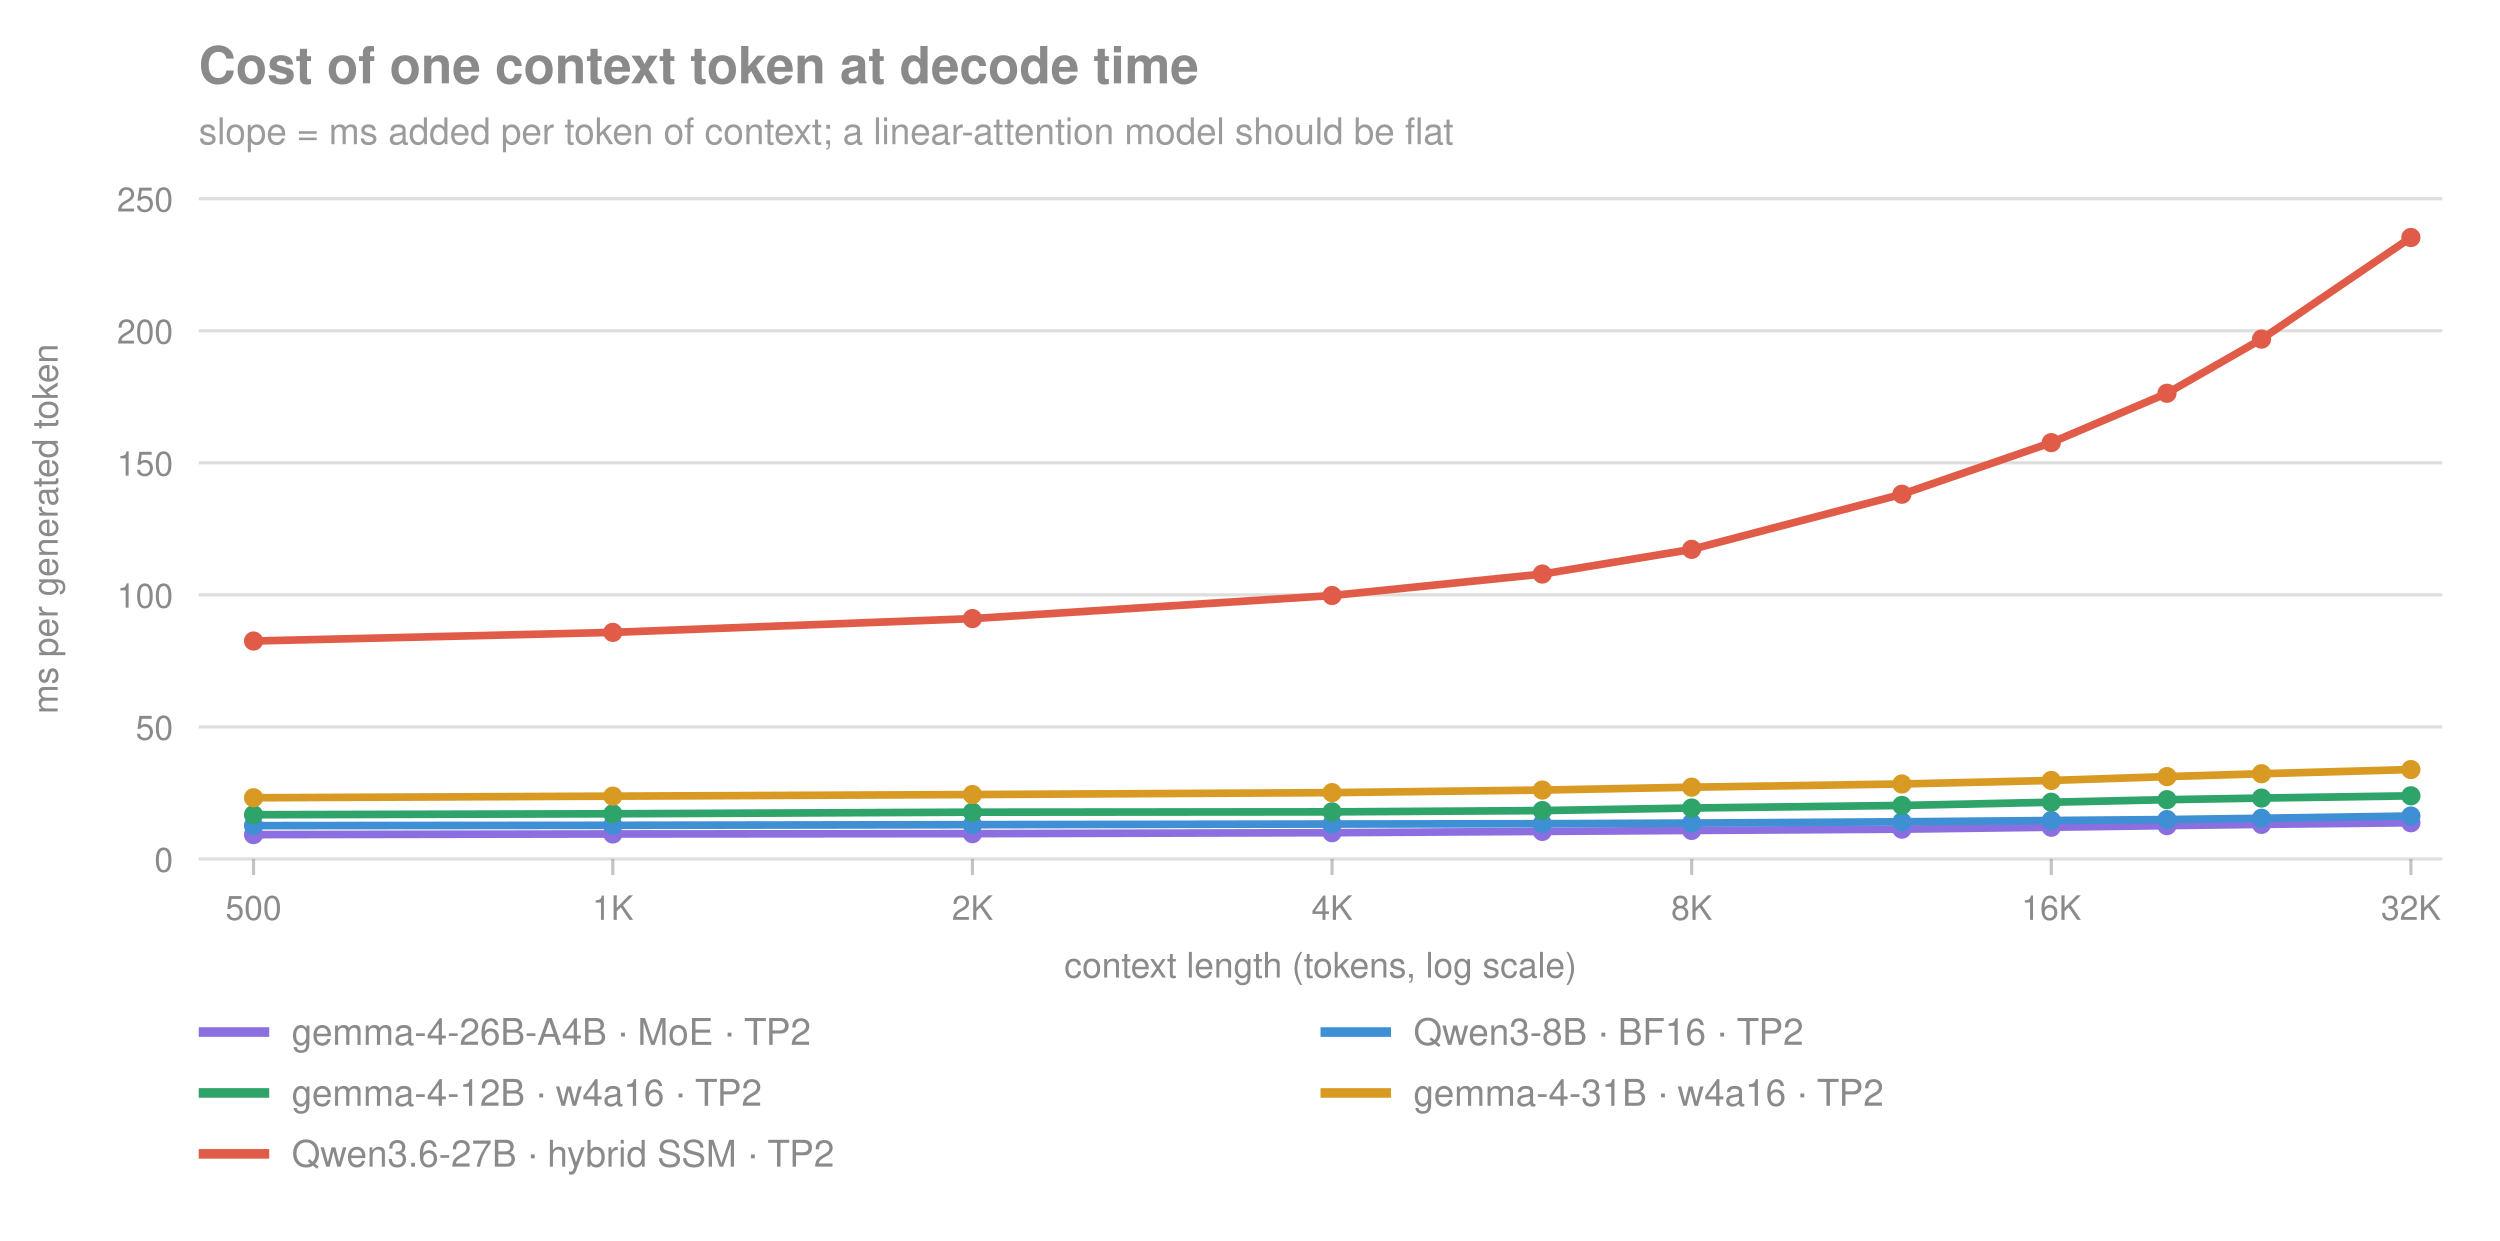
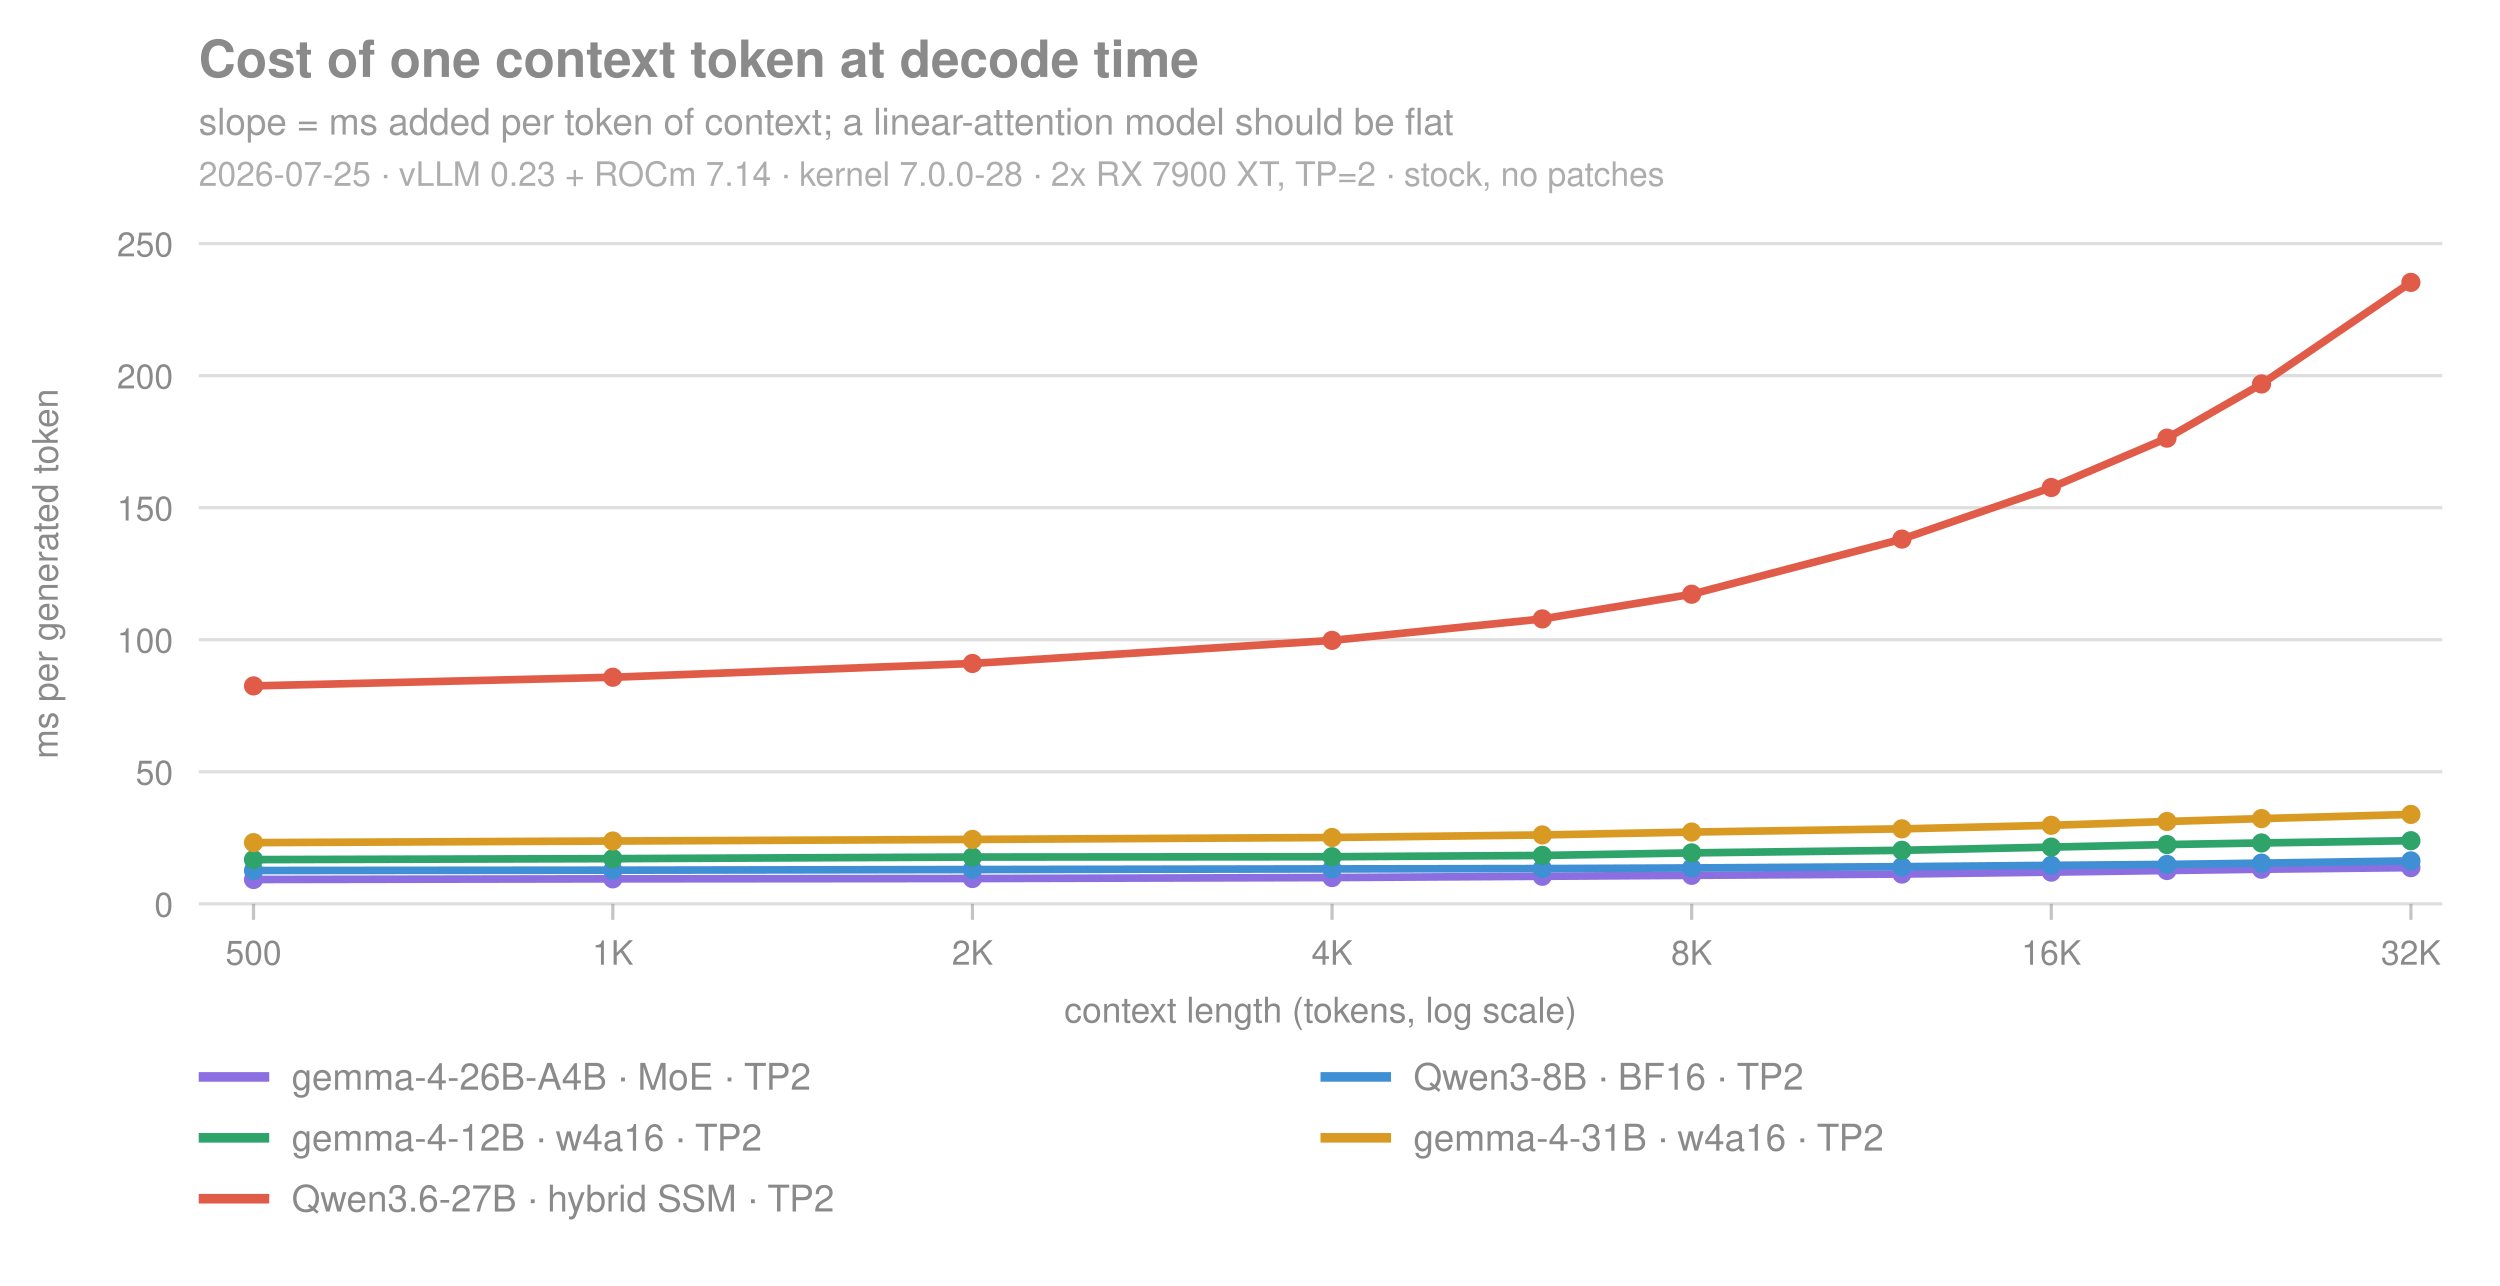
- <svg xmlns="http://www.w3.org/2000/svg" viewBox="0 0 780 387" width="780" height="387" font-family="-apple-system,BlinkMacSystemFont,Segoe UI,Helvetica,Arial,sans-serif">
-   <text x="62" y="26" font-size="16" font-weight="700" fill="#8a8a8a">Cost of one context token at decode time</text>
-   <text x="62" y="45" font-size="11.5" fill="#8a8a8a" opacity=".85">slope = ms added per token of context; a linear-attention model should be flat</text>
-   <line x1="62" y1="268.0" x2="762" y2="268.0" stroke="#8a8a8a" stroke-width="1" opacity=".28" />
-   <text x="54" y="272.0" font-size="10.5" fill="#8a8a8a" text-anchor="end">0</text>
-   <line x1="62" y1="226.8" x2="762" y2="226.8" stroke="#8a8a8a" stroke-width="1" opacity=".28" />
-   <text x="54" y="230.8" font-size="10.5" fill="#8a8a8a" text-anchor="end">50</text>
-   <line x1="62" y1="185.6" x2="762" y2="185.6" stroke="#8a8a8a" stroke-width="1" opacity=".28" />
-   <text x="54" y="189.6" font-size="10.5" fill="#8a8a8a" text-anchor="end">100</text>
-   <line x1="62" y1="144.4" x2="762" y2="144.4" stroke="#8a8a8a" stroke-width="1" opacity=".28" />
-   <text x="54" y="148.4" font-size="10.5" fill="#8a8a8a" text-anchor="end">150</text>
-   <line x1="62" y1="103.2" x2="762" y2="103.2" stroke="#8a8a8a" stroke-width="1" opacity=".28" />
-   <text x="54" y="107.2" font-size="10.5" fill="#8a8a8a" text-anchor="end">200</text>
-   <line x1="62" y1="62.0" x2="762" y2="62.0" stroke="#8a8a8a" stroke-width="1" opacity=".28" />
-   <text x="54" y="66.0" font-size="10.5" fill="#8a8a8a" text-anchor="end">250</text>
-   <line x1="79.1" y1="268" x2="79.1" y2="273" stroke="#8a8a8a" stroke-width="1" opacity=".5" />
-   <text x="79.1" y="287" font-size="10.5" fill="#8a8a8a" text-anchor="middle">500</text>
-   <line x1="191.2" y1="268" x2="191.2" y2="273" stroke="#8a8a8a" stroke-width="1" opacity=".5" />
-   <text x="191.2" y="287" font-size="10.5" fill="#8a8a8a" text-anchor="middle">1K</text>
-   <line x1="303.4" y1="268" x2="303.4" y2="273" stroke="#8a8a8a" stroke-width="1" opacity=".5" />
-   <text x="303.4" y="287" font-size="10.5" fill="#8a8a8a" text-anchor="middle">2K</text>
-   <line x1="415.6" y1="268" x2="415.6" y2="273" stroke="#8a8a8a" stroke-width="1" opacity=".5" />
-   <text x="415.6" y="287" font-size="10.5" fill="#8a8a8a" text-anchor="middle">4K</text>
-   <line x1="527.8" y1="268" x2="527.8" y2="273" stroke="#8a8a8a" stroke-width="1" opacity=".5" />
-   <text x="527.8" y="287" font-size="10.5" fill="#8a8a8a" text-anchor="middle">8K</text>
-   <line x1="640.0" y1="268" x2="640.0" y2="273" stroke="#8a8a8a" stroke-width="1" opacity=".5" />
-   <text x="640.0" y="287" font-size="10.5" fill="#8a8a8a" text-anchor="middle">16K</text>
-   <line x1="752.2" y1="268" x2="752.2" y2="273" stroke="#8a8a8a" stroke-width="1" opacity=".5" />
-   <text x="752.2" y="287" font-size="10.5" fill="#8a8a8a" text-anchor="middle">32K</text>
-   <text x="18" y="165" font-size="11" fill="#8a8a8a" text-anchor="middle" transform="rotate(-90 18 165)">ms per generated token</text>
-   <text x="412" y="305" font-size="11" fill="#8a8a8a" text-anchor="middle">context length (tokens, log scale)</text>
-   <polyline points="79.1,260.4 191.2,260.2 303.4,260.1 415.6,259.8 481.2,259.4 527.8,259.1 593.4,258.7 640.0,258.1 676.1,257.6 705.6,257.2 752.2,256.7" fill="none" stroke="#8b6ee0" stroke-width="2.4" stroke-linejoin="round" stroke-linecap="round" />
-   <circle cx="79.1" cy="260.4" r="3" fill="#8b6ee0" />
-   <circle cx="191.2" cy="260.2" r="3" fill="#8b6ee0" />
-   <circle cx="303.4" cy="260.1" r="3" fill="#8b6ee0" />
-   <circle cx="415.6" cy="259.8" r="3" fill="#8b6ee0" />
-   <circle cx="481.2" cy="259.4" r="3" fill="#8b6ee0" />
-   <circle cx="527.8" cy="259.1" r="3" fill="#8b6ee0" />
-   <circle cx="593.4" cy="258.7" r="3" fill="#8b6ee0" />
-   <circle cx="640.0" cy="258.1" r="3" fill="#8b6ee0" />
-   <circle cx="676.1" cy="257.6" r="3" fill="#8b6ee0" />
-   <circle cx="705.6" cy="257.2" r="3" fill="#8b6ee0" />
-   <circle cx="752.2" cy="256.7" r="3" fill="#8b6ee0" />
-   <polyline points="79.1,257.6 191.2,257.5 303.4,257.3 415.6,257.1 481.2,257.0 527.8,256.8 593.4,256.4 640.0,256.0 676.1,255.7 705.6,255.3 752.2,254.6" fill="none" stroke="#3f8fd4" stroke-width="2.4" stroke-linejoin="round" stroke-linecap="round" />
-   <circle cx="79.1" cy="257.6" r="3" fill="#3f8fd4" />
-   <circle cx="191.2" cy="257.5" r="3" fill="#3f8fd4" />
-   <circle cx="303.4" cy="257.3" r="3" fill="#3f8fd4" />
-   <circle cx="415.6" cy="257.1" r="3" fill="#3f8fd4" />
-   <circle cx="481.2" cy="257.0" r="3" fill="#3f8fd4" />
-   <circle cx="527.8" cy="256.8" r="3" fill="#3f8fd4" />
-   <circle cx="593.4" cy="256.4" r="3" fill="#3f8fd4" />
-   <circle cx="640.0" cy="256.0" r="3" fill="#3f8fd4" />
-   <circle cx="676.1" cy="255.7" r="3" fill="#3f8fd4" />
-   <circle cx="705.6" cy="255.3" r="3" fill="#3f8fd4" />
-   <circle cx="752.2" cy="254.6" r="3" fill="#3f8fd4" />
-   <polyline points="79.1,254.2 191.2,253.9 303.4,253.4 415.6,253.3 481.2,252.9 527.8,252.1 593.4,251.3 640.0,250.3 676.1,249.5 705.6,249.0 752.2,248.3" fill="none" stroke="#2ea36a" stroke-width="2.4" stroke-linejoin="round" stroke-linecap="round" />
-   <circle cx="79.1" cy="254.2" r="3" fill="#2ea36a" />
-   <circle cx="191.2" cy="253.9" r="3" fill="#2ea36a" />
-   <circle cx="303.4" cy="253.4" r="3" fill="#2ea36a" />
-   <circle cx="415.6" cy="253.3" r="3" fill="#2ea36a" />
-   <circle cx="481.2" cy="252.9" r="3" fill="#2ea36a" />
-   <circle cx="527.8" cy="252.1" r="3" fill="#2ea36a" />
-   <circle cx="593.4" cy="251.3" r="3" fill="#2ea36a" />
-   <circle cx="640.0" cy="250.3" r="3" fill="#2ea36a" />
-   <circle cx="676.1" cy="249.5" r="3" fill="#2ea36a" />
-   <circle cx="705.6" cy="249.0" r="3" fill="#2ea36a" />
-   <circle cx="752.2" cy="248.3" r="3" fill="#2ea36a" />
-   <polyline points="79.1,248.9 191.2,248.4 303.4,247.9 415.6,247.3 481.2,246.5 527.8,245.6 593.4,244.6 640.0,243.5 676.1,242.3 705.6,241.4 752.2,240.1" fill="none" stroke="#d99a24" stroke-width="2.4" stroke-linejoin="round" stroke-linecap="round" />
-   <circle cx="79.1" cy="248.9" r="3" fill="#d99a24" />
-   <circle cx="191.2" cy="248.4" r="3" fill="#d99a24" />
-   <circle cx="303.4" cy="247.9" r="3" fill="#d99a24" />
-   <circle cx="415.6" cy="247.3" r="3" fill="#d99a24" />
-   <circle cx="481.2" cy="246.5" r="3" fill="#d99a24" />
-   <circle cx="527.8" cy="245.6" r="3" fill="#d99a24" />
-   <circle cx="593.4" cy="244.6" r="3" fill="#d99a24" />
-   <circle cx="640.0" cy="243.5" r="3" fill="#d99a24" />
-   <circle cx="676.1" cy="242.3" r="3" fill="#d99a24" />
-   <circle cx="705.6" cy="241.4" r="3" fill="#d99a24" />
-   <circle cx="752.2" cy="240.1" r="3" fill="#d99a24" />
-   <polyline points="79.1,200.0 191.2,197.3 303.4,193.0 415.6,185.8 481.2,179.1 527.8,171.4 593.4,154.2 640.0,138.1 676.1,122.7 705.6,105.8 752.2,74.1" fill="none" stroke="#e05c48" stroke-width="2.4" stroke-linejoin="round" stroke-linecap="round" />
-   <circle cx="79.1" cy="200.0" r="3" fill="#e05c48" />
-   <circle cx="191.2" cy="197.3" r="3" fill="#e05c48" />
-   <circle cx="303.4" cy="193.0" r="3" fill="#e05c48" />
-   <circle cx="415.6" cy="185.8" r="3" fill="#e05c48" />
-   <circle cx="481.2" cy="179.1" r="3" fill="#e05c48" />
-   <circle cx="527.8" cy="171.4" r="3" fill="#e05c48" />
-   <circle cx="593.4" cy="154.2" r="3" fill="#e05c48" />
-   <circle cx="640.0" cy="138.1" r="3" fill="#e05c48" />
-   <circle cx="676.1" cy="122.7" r="3" fill="#e05c48" />
-   <circle cx="705.6" cy="105.8" r="3" fill="#e05c48" />
-   <circle cx="752.2" cy="74.1" r="3" fill="#e05c48" />
-   <line x1="62.0" y1="322" x2="84.0" y2="322" stroke="#8b6ee0" stroke-width="3" />
-   <text x="91.0" y="326" font-size="11.5" fill="#8a8a8a">gemma-4-26B-A4B · MoE · TP2</text>
-   <line x1="412.0" y1="322" x2="434.0" y2="322" stroke="#3f8fd4" stroke-width="3" />
-   <text x="441.0" y="326" font-size="11.5" fill="#8a8a8a">Qwen3-8B · BF16 · TP2</text>
-   <line x1="62.0" y1="341" x2="84.0" y2="341" stroke="#2ea36a" stroke-width="3" />
-   <text x="91.0" y="345" font-size="11.5" fill="#8a8a8a">gemma-4-12B · w4a16 · TP2</text>
-   <line x1="412.0" y1="341" x2="434.0" y2="341" stroke="#d99a24" stroke-width="3" />
-   <text x="441.0" y="345" font-size="11.5" fill="#8a8a8a">gemma-4-31B · w4a16 · TP2</text>
-   <line x1="62.0" y1="360" x2="84.0" y2="360" stroke="#e05c48" stroke-width="3" />
-   <text x="91.0" y="364" font-size="11.5" fill="#8a8a8a">Qwen3.6-27B · hybrid SSM · TP2</text>
+ <svg xmlns="http://www.w3.org/2000/svg" viewBox="0 0 780 401" width="780" height="401" font-family="-apple-system,BlinkMacSystemFont,Segoe UI,Helvetica,Arial,sans-serif">
+   <text x="62" y="24" font-size="16" font-weight="700" fill="#8a8a8a">Cost of one context token at decode time</text>
+   <text x="62" y="42" font-size="11.5" fill="#8a8a8a" opacity=".85">slope = ms added per token of context; a linear-attention model should be flat</text>
+   <text x="62" y="58" font-size="10.5" fill="#8a8a8a" opacity=".7">2026-07-25 · vLLM 0.23 + ROCm 7.14 · kernel 7.0.0-28 · 2x RX 7900 XT, TP=2 · stock, no patches</text>
+   <line x1="62" y1="282.0" x2="762" y2="282.0" stroke="#8a8a8a" stroke-width="1" opacity=".28" />
+   <text x="54" y="286.0" font-size="10.5" fill="#8a8a8a" text-anchor="end">0</text>
+   <line x1="62" y1="240.8" x2="762" y2="240.8" stroke="#8a8a8a" stroke-width="1" opacity=".28" />
+   <text x="54" y="244.8" font-size="10.5" fill="#8a8a8a" text-anchor="end">50</text>
+   <line x1="62" y1="199.6" x2="762" y2="199.6" stroke="#8a8a8a" stroke-width="1" opacity=".28" />
+   <text x="54" y="203.6" font-size="10.5" fill="#8a8a8a" text-anchor="end">100</text>
+   <line x1="62" y1="158.4" x2="762" y2="158.4" stroke="#8a8a8a" stroke-width="1" opacity=".28" />
+   <text x="54" y="162.4" font-size="10.5" fill="#8a8a8a" text-anchor="end">150</text>
+   <line x1="62" y1="117.2" x2="762" y2="117.2" stroke="#8a8a8a" stroke-width="1" opacity=".28" />
+   <text x="54" y="121.2" font-size="10.5" fill="#8a8a8a" text-anchor="end">200</text>
+   <line x1="62" y1="76.0" x2="762" y2="76.0" stroke="#8a8a8a" stroke-width="1" opacity=".28" />
+   <text x="54" y="80.0" font-size="10.5" fill="#8a8a8a" text-anchor="end">250</text>
+   <line x1="79.1" y1="282" x2="79.1" y2="287" stroke="#8a8a8a" stroke-width="1" opacity=".5" />
+   <text x="79.1" y="301" font-size="10.5" fill="#8a8a8a" text-anchor="middle">500</text>
+   <line x1="191.2" y1="282" x2="191.2" y2="287" stroke="#8a8a8a" stroke-width="1" opacity=".5" />
+   <text x="191.2" y="301" font-size="10.5" fill="#8a8a8a" text-anchor="middle">1K</text>
+   <line x1="303.4" y1="282" x2="303.4" y2="287" stroke="#8a8a8a" stroke-width="1" opacity=".5" />
+   <text x="303.4" y="301" font-size="10.5" fill="#8a8a8a" text-anchor="middle">2K</text>
+   <line x1="415.6" y1="282" x2="415.6" y2="287" stroke="#8a8a8a" stroke-width="1" opacity=".5" />
+   <text x="415.6" y="301" font-size="10.5" fill="#8a8a8a" text-anchor="middle">4K</text>
+   <line x1="527.8" y1="282" x2="527.8" y2="287" stroke="#8a8a8a" stroke-width="1" opacity=".5" />
+   <text x="527.8" y="301" font-size="10.5" fill="#8a8a8a" text-anchor="middle">8K</text>
+   <line x1="640.0" y1="282" x2="640.0" y2="287" stroke="#8a8a8a" stroke-width="1" opacity=".5" />
+   <text x="640.0" y="301" font-size="10.5" fill="#8a8a8a" text-anchor="middle">16K</text>
+   <line x1="752.2" y1="282" x2="752.2" y2="287" stroke="#8a8a8a" stroke-width="1" opacity=".5" />
+   <text x="752.2" y="301" font-size="10.5" fill="#8a8a8a" text-anchor="middle">32K</text>
+   <text x="18" y="179" font-size="11" fill="#8a8a8a" text-anchor="middle" transform="rotate(-90 18 179)">ms per generated token</text>
+   <text x="412" y="319" font-size="11" fill="#8a8a8a" text-anchor="middle">context length (tokens, log scale)</text>
+   <polyline points="79.1,274.4 191.2,274.2 303.4,274.1 415.6,273.8 481.2,273.4 527.8,273.1 593.4,272.7 640.0,272.1 676.1,271.6 705.6,271.2 752.2,270.7" fill="none" stroke="#8b6ee0" stroke-width="2.4" stroke-linejoin="round" stroke-linecap="round" />
+   <circle cx="79.1" cy="274.4" r="3" fill="#8b6ee0" />
+   <circle cx="191.2" cy="274.2" r="3" fill="#8b6ee0" />
+   <circle cx="303.4" cy="274.1" r="3" fill="#8b6ee0" />
+   <circle cx="415.6" cy="273.8" r="3" fill="#8b6ee0" />
+   <circle cx="481.2" cy="273.4" r="3" fill="#8b6ee0" />
+   <circle cx="527.8" cy="273.1" r="3" fill="#8b6ee0" />
+   <circle cx="593.4" cy="272.7" r="3" fill="#8b6ee0" />
+   <circle cx="640.0" cy="272.1" r="3" fill="#8b6ee0" />
+   <circle cx="676.1" cy="271.6" r="3" fill="#8b6ee0" />
+   <circle cx="705.6" cy="271.2" r="3" fill="#8b6ee0" />
+   <circle cx="752.2" cy="270.7" r="3" fill="#8b6ee0" />
+   <polyline points="79.1,271.6 191.2,271.5 303.4,271.3 415.6,271.1 481.2,271.0 527.8,270.8 593.4,270.4 640.0,270.0 676.1,269.7 705.6,269.3 752.2,268.6" fill="none" stroke="#3f8fd4" stroke-width="2.4" stroke-linejoin="round" stroke-linecap="round" />
+   <circle cx="79.1" cy="271.6" r="3" fill="#3f8fd4" />
+   <circle cx="191.2" cy="271.5" r="3" fill="#3f8fd4" />
+   <circle cx="303.4" cy="271.3" r="3" fill="#3f8fd4" />
+   <circle cx="415.6" cy="271.1" r="3" fill="#3f8fd4" />
+   <circle cx="481.2" cy="271.0" r="3" fill="#3f8fd4" />
+   <circle cx="527.8" cy="270.8" r="3" fill="#3f8fd4" />
+   <circle cx="593.4" cy="270.4" r="3" fill="#3f8fd4" />
+   <circle cx="640.0" cy="270.0" r="3" fill="#3f8fd4" />
+   <circle cx="676.1" cy="269.7" r="3" fill="#3f8fd4" />
+   <circle cx="705.6" cy="269.3" r="3" fill="#3f8fd4" />
+   <circle cx="752.2" cy="268.6" r="3" fill="#3f8fd4" />
+   <polyline points="79.1,268.2 191.2,267.9 303.4,267.4 415.6,267.3 481.2,266.9 527.8,266.1 593.4,265.3 640.0,264.3 676.1,263.5 705.6,263.0 752.2,262.3" fill="none" stroke="#2ea36a" stroke-width="2.4" stroke-linejoin="round" stroke-linecap="round" />
+   <circle cx="79.1" cy="268.2" r="3" fill="#2ea36a" />
+   <circle cx="191.2" cy="267.9" r="3" fill="#2ea36a" />
+   <circle cx="303.4" cy="267.4" r="3" fill="#2ea36a" />
+   <circle cx="415.6" cy="267.3" r="3" fill="#2ea36a" />
+   <circle cx="481.2" cy="266.9" r="3" fill="#2ea36a" />
+   <circle cx="527.8" cy="266.1" r="3" fill="#2ea36a" />
+   <circle cx="593.4" cy="265.3" r="3" fill="#2ea36a" />
+   <circle cx="640.0" cy="264.3" r="3" fill="#2ea36a" />
+   <circle cx="676.1" cy="263.5" r="3" fill="#2ea36a" />
+   <circle cx="705.6" cy="263.0" r="3" fill="#2ea36a" />
+   <circle cx="752.2" cy="262.3" r="3" fill="#2ea36a" />
+   <polyline points="79.1,262.9 191.2,262.4 303.4,261.9 415.6,261.3 481.2,260.5 527.8,259.6 593.4,258.6 640.0,257.5 676.1,256.3 705.6,255.4 752.2,254.1" fill="none" stroke="#d99a24" stroke-width="2.4" stroke-linejoin="round" stroke-linecap="round" />
+   <circle cx="79.1" cy="262.9" r="3" fill="#d99a24" />
+   <circle cx="191.2" cy="262.4" r="3" fill="#d99a24" />
+   <circle cx="303.4" cy="261.9" r="3" fill="#d99a24" />
+   <circle cx="415.6" cy="261.3" r="3" fill="#d99a24" />
+   <circle cx="481.2" cy="260.5" r="3" fill="#d99a24" />
+   <circle cx="527.8" cy="259.6" r="3" fill="#d99a24" />
+   <circle cx="593.4" cy="258.6" r="3" fill="#d99a24" />
+   <circle cx="640.0" cy="257.5" r="3" fill="#d99a24" />
+   <circle cx="676.1" cy="256.3" r="3" fill="#d99a24" />
+   <circle cx="705.6" cy="255.4" r="3" fill="#d99a24" />
+   <circle cx="752.2" cy="254.1" r="3" fill="#d99a24" />
+   <polyline points="79.1,214.0 191.2,211.3 303.4,207.0 415.6,199.8 481.2,193.1 527.8,185.4 593.4,168.2 640.0,152.1 676.1,136.7 705.6,119.8 752.2,88.1" fill="none" stroke="#e05c48" stroke-width="2.4" stroke-linejoin="round" stroke-linecap="round" />
+   <circle cx="79.1" cy="214.0" r="3" fill="#e05c48" />
+   <circle cx="191.2" cy="211.3" r="3" fill="#e05c48" />
+   <circle cx="303.4" cy="207.0" r="3" fill="#e05c48" />
+   <circle cx="415.6" cy="199.8" r="3" fill="#e05c48" />
+   <circle cx="481.2" cy="193.1" r="3" fill="#e05c48" />
+   <circle cx="527.8" cy="185.4" r="3" fill="#e05c48" />
+   <circle cx="593.4" cy="168.2" r="3" fill="#e05c48" />
+   <circle cx="640.0" cy="152.1" r="3" fill="#e05c48" />
+   <circle cx="676.1" cy="136.7" r="3" fill="#e05c48" />
+   <circle cx="705.6" cy="119.8" r="3" fill="#e05c48" />
+   <circle cx="752.2" cy="88.1" r="3" fill="#e05c48" />
+   <line x1="62.0" y1="336" x2="84.0" y2="336" stroke="#8b6ee0" stroke-width="3" />
+   <text x="91.0" y="340" font-size="11.5" fill="#8a8a8a">gemma-4-26B-A4B · MoE · TP2</text>
+   <line x1="412.0" y1="336" x2="434.0" y2="336" stroke="#3f8fd4" stroke-width="3" />
+   <text x="441.0" y="340" font-size="11.5" fill="#8a8a8a">Qwen3-8B · BF16 · TP2</text>
+   <line x1="62.0" y1="355" x2="84.0" y2="355" stroke="#2ea36a" stroke-width="3" />
+   <text x="91.0" y="359" font-size="11.5" fill="#8a8a8a">gemma-4-12B · w4a16 · TP2</text>
+   <line x1="412.0" y1="355" x2="434.0" y2="355" stroke="#d99a24" stroke-width="3" />
+   <text x="441.0" y="359" font-size="11.5" fill="#8a8a8a">gemma-4-31B · w4a16 · TP2</text>
+   <line x1="62.0" y1="374" x2="84.0" y2="374" stroke="#e05c48" stroke-width="3" />
+   <text x="91.0" y="378" font-size="11.5" fill="#8a8a8a">Qwen3.6-27B · hybrid SSM · TP2</text>
</svg>
